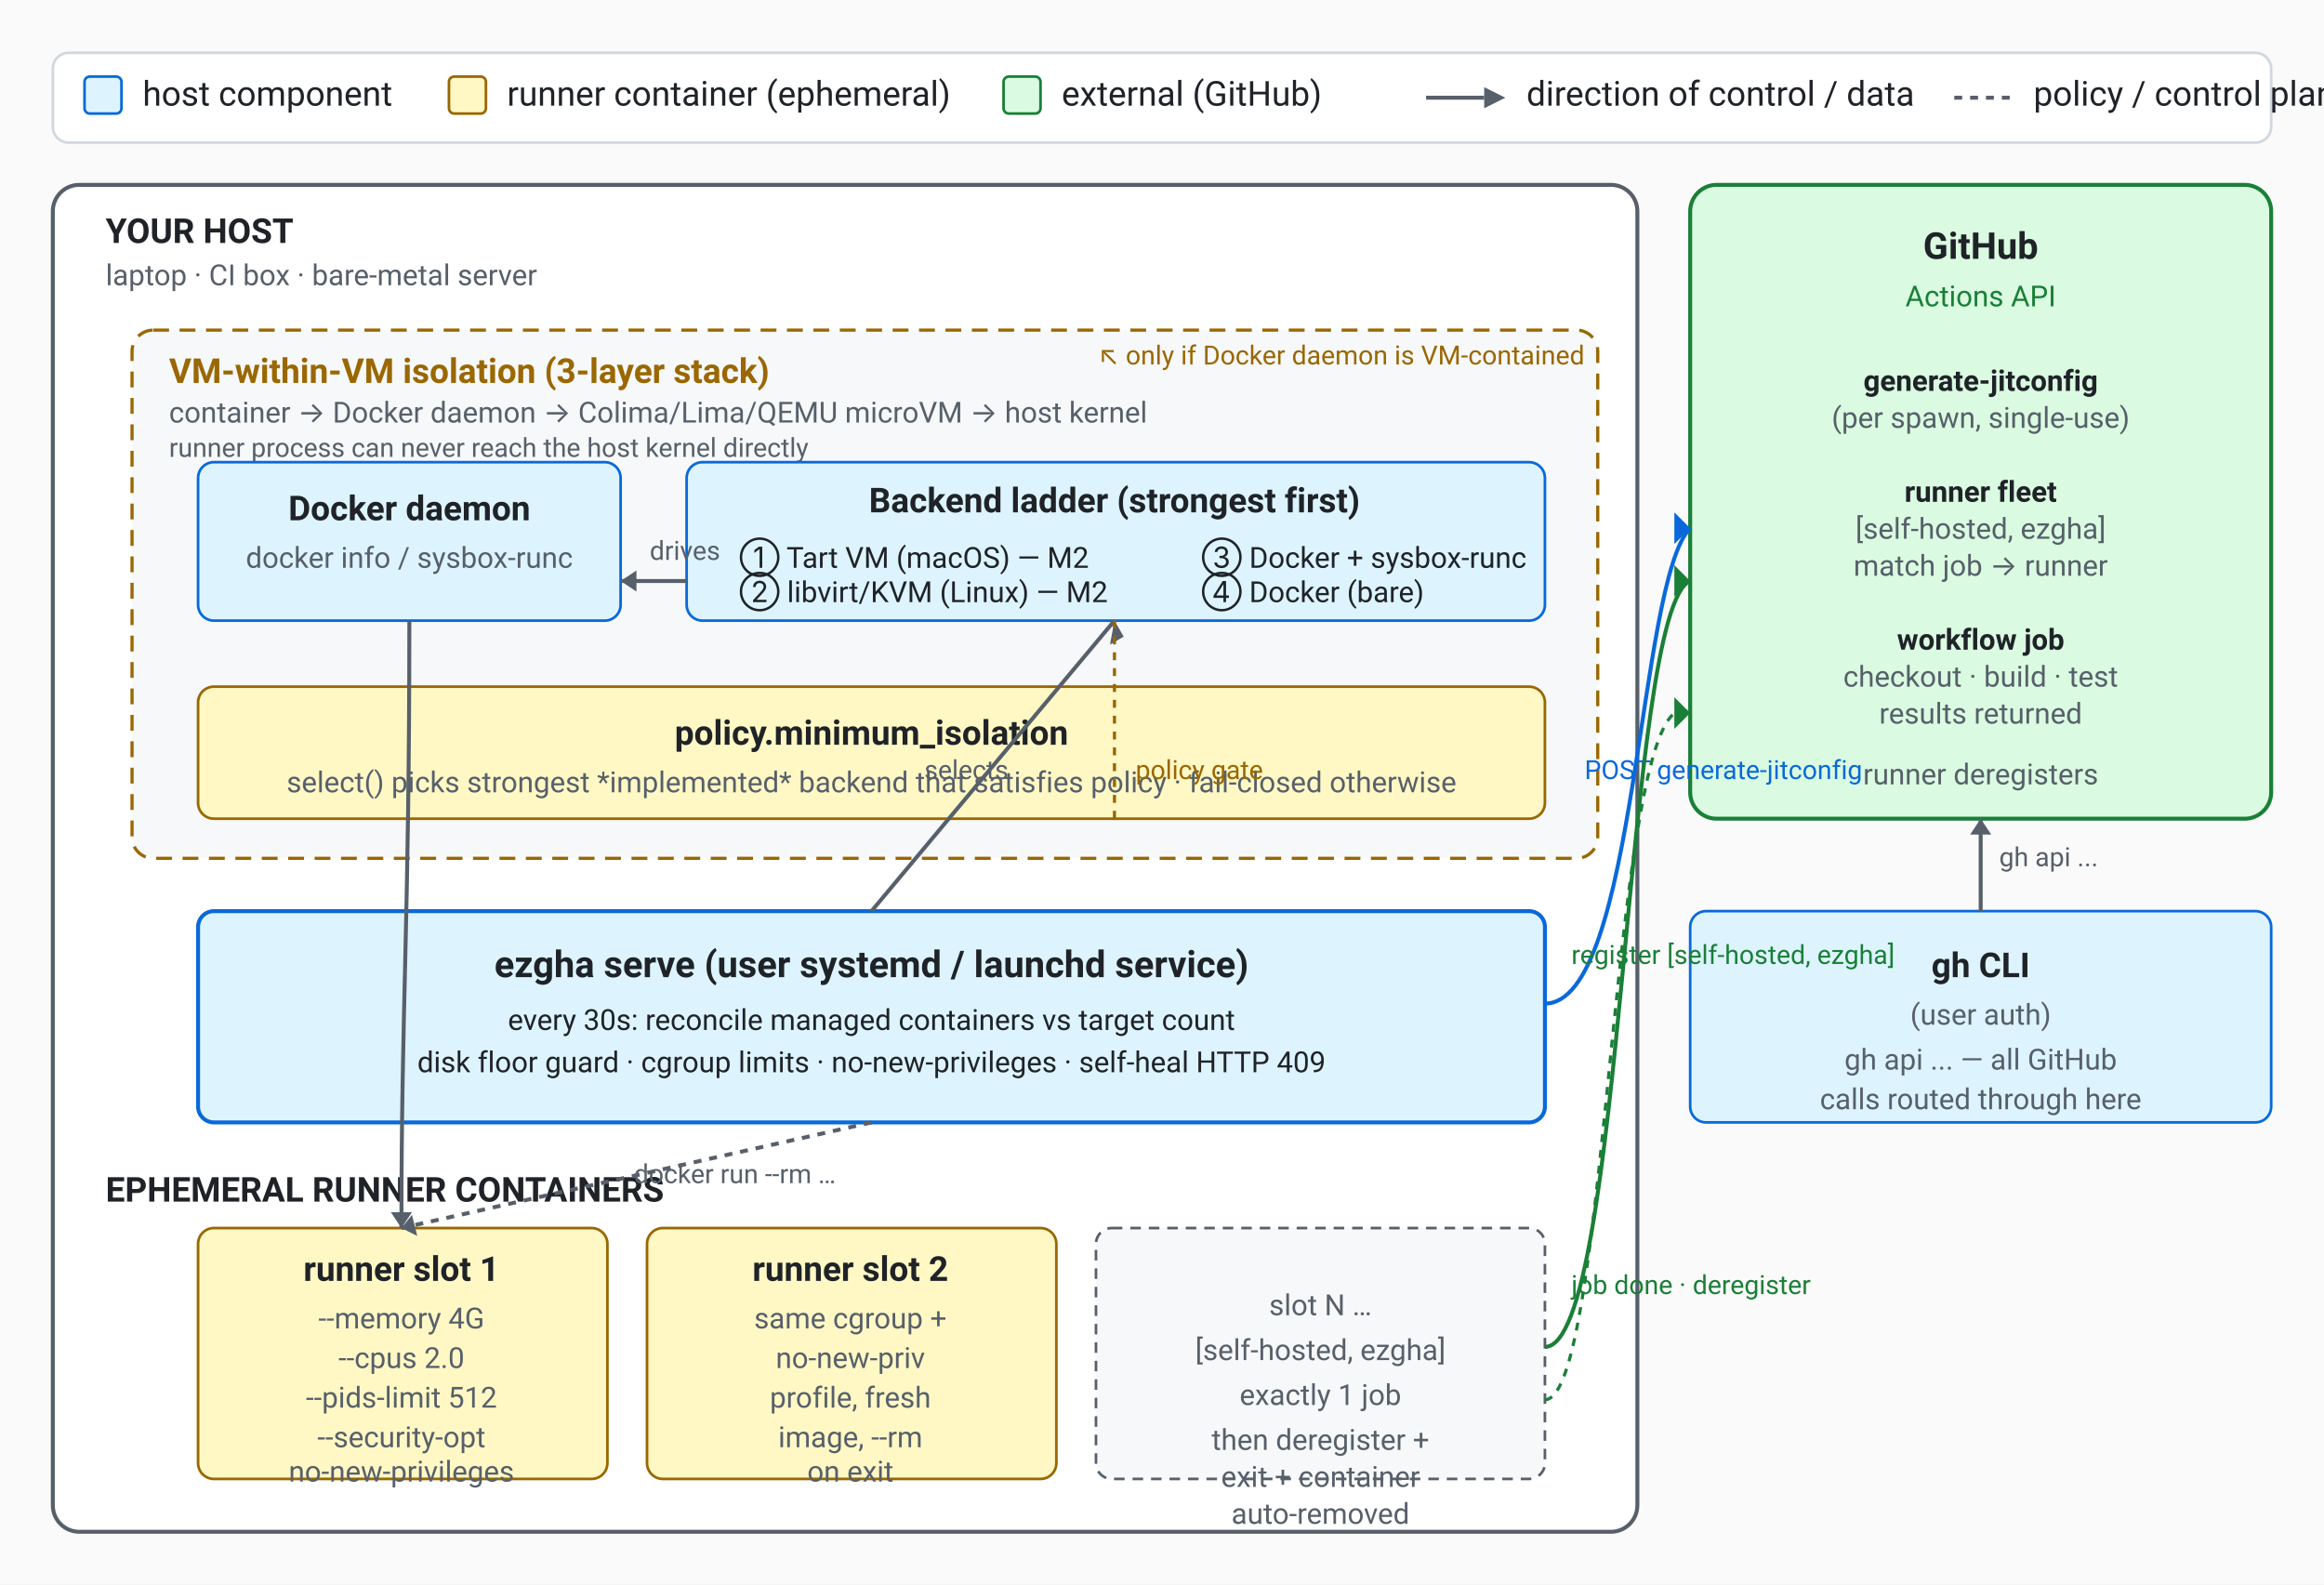
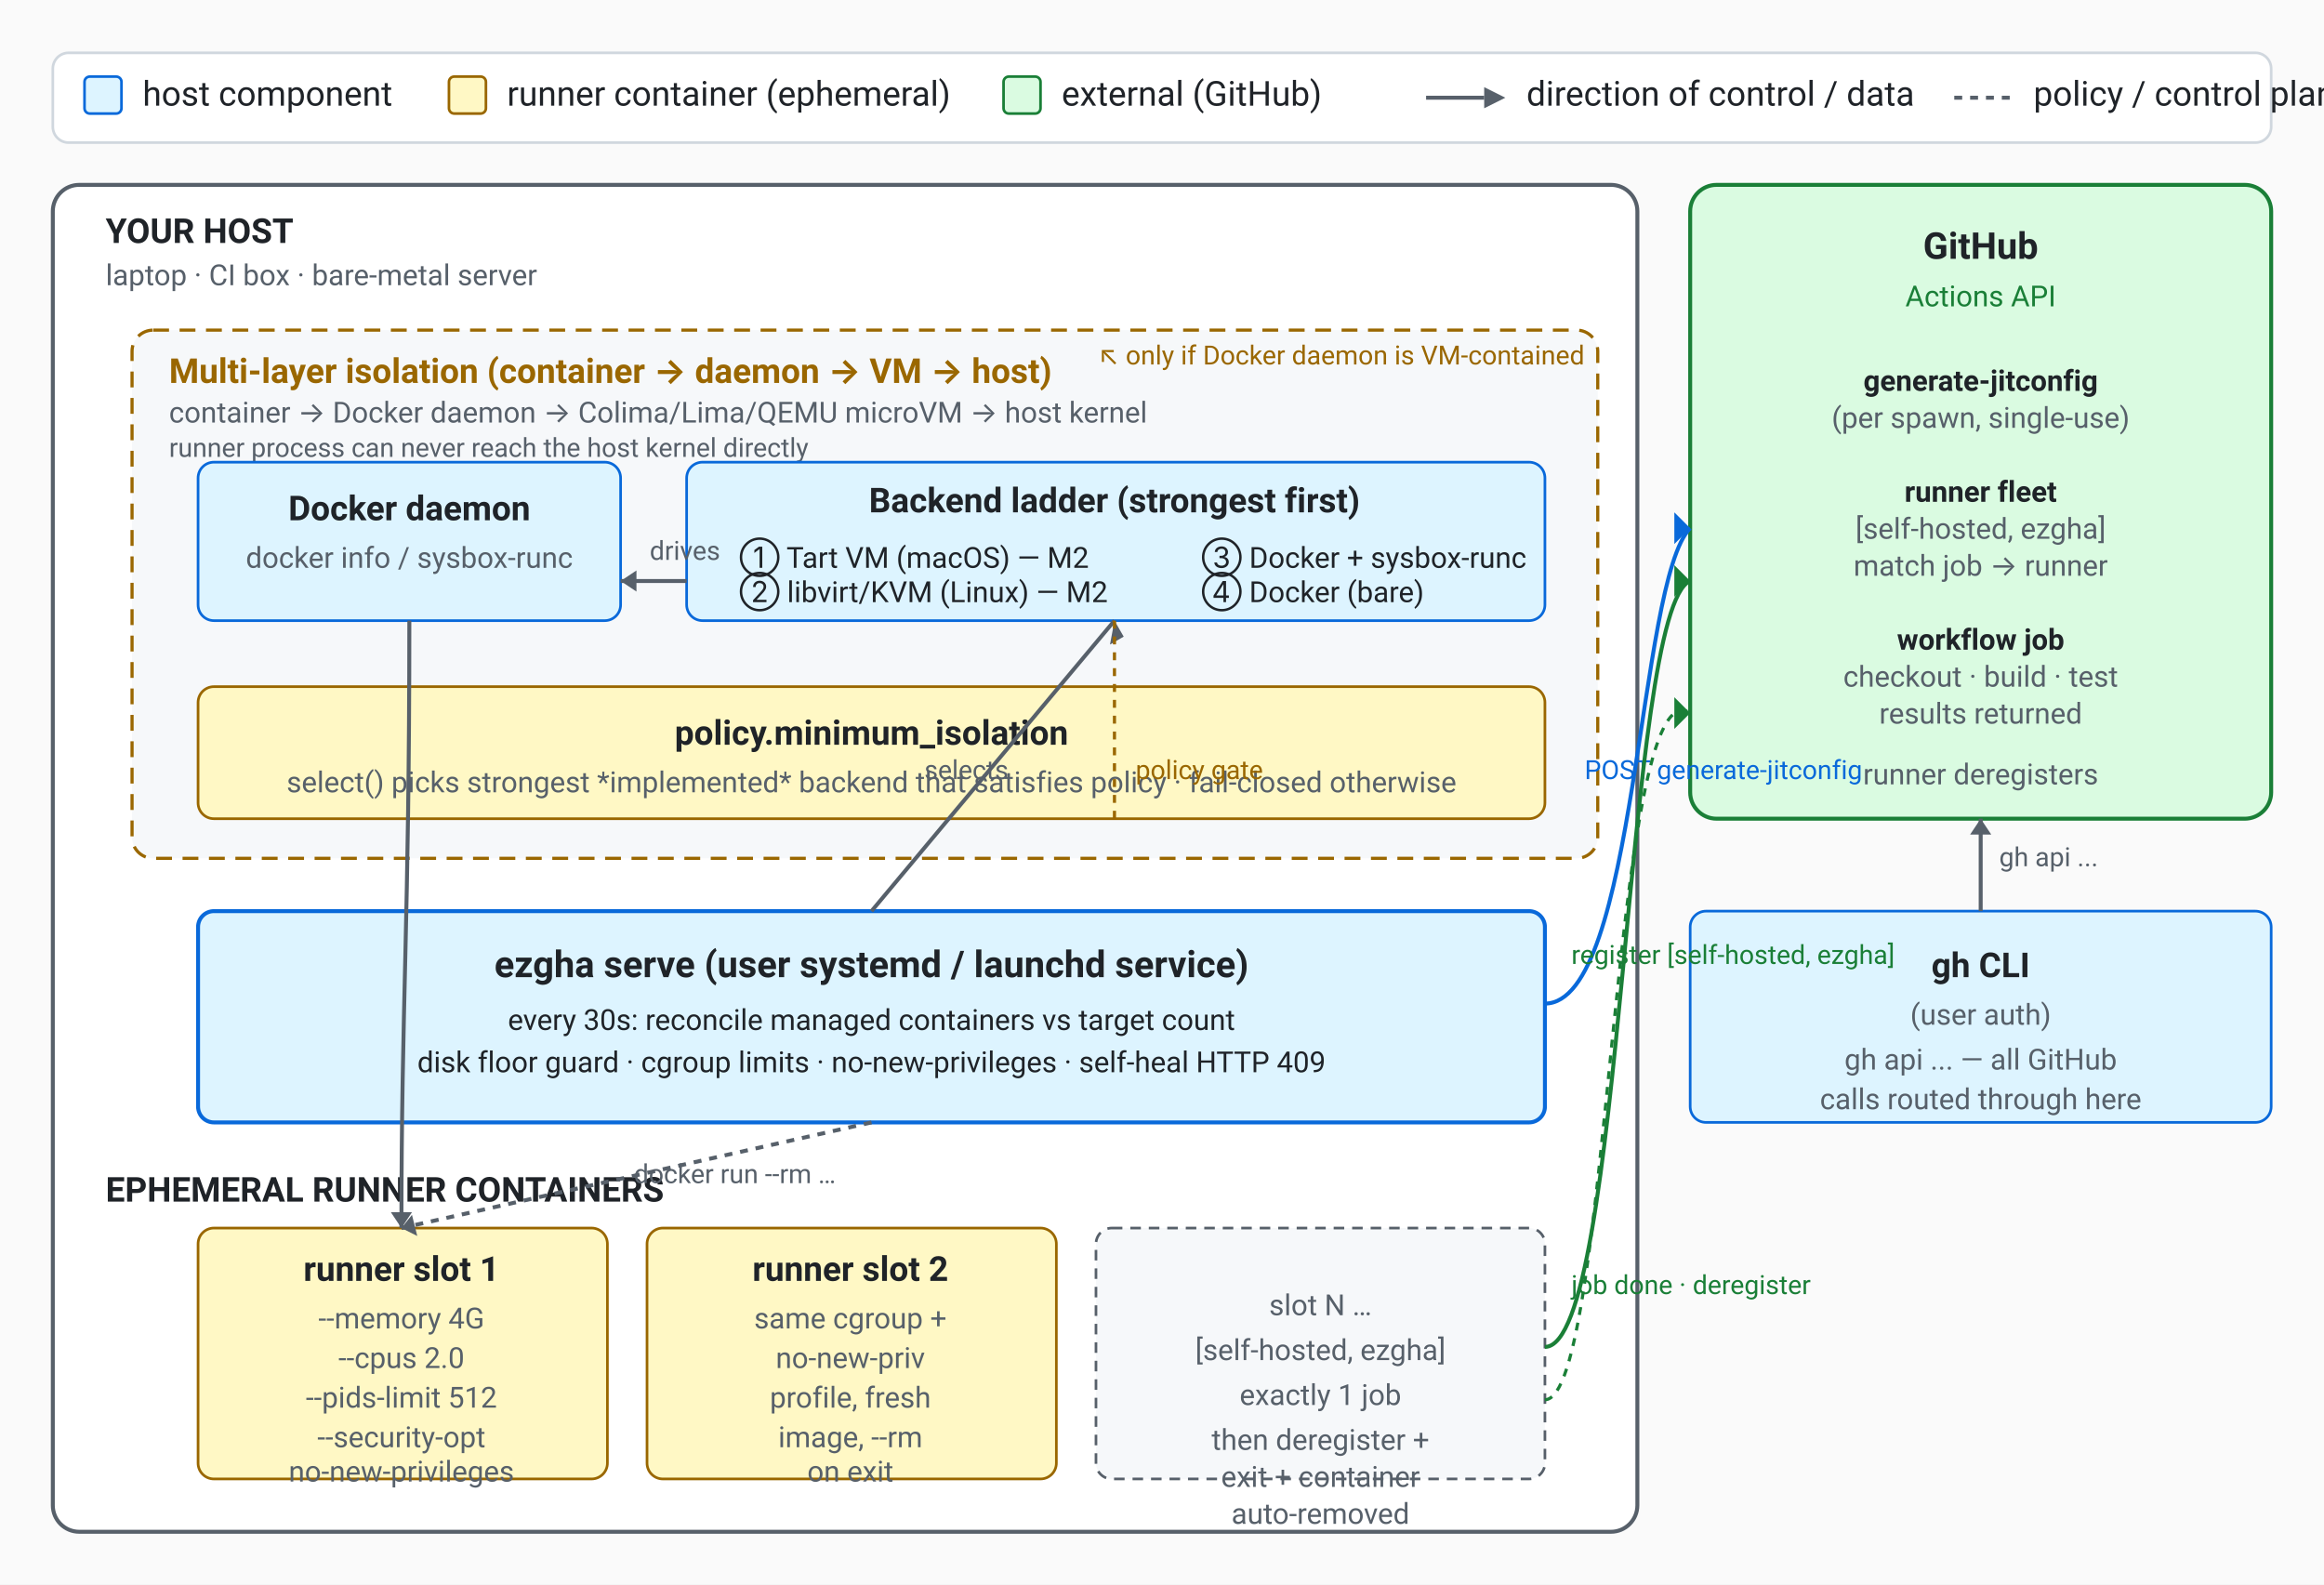
<svg xmlns="http://www.w3.org/2000/svg" viewBox="0 0 880 600" font-family="-apple-system, BlinkMacSystemFont, 'Segoe UI', Roboto, sans-serif" font-size="13">
  <rect width="880" height="600" fill="#fafafa" />
  <g transform="translate(20, 20)">
    <rect x="0" y="0" width="840" height="34" rx="6" fill="#ffffff" stroke="#d0d7de" />
    <g transform="translate(12, 17)">
      <rect x="0" y="-8" width="14" height="14" fill="#ddf4ff" stroke="#0969da" rx="2" />
      <text x="22" y="3" fill="#1f2328">host component</text>
    </g>
    <g transform="translate(150, 17)">
      <rect x="0" y="-8" width="14" height="14" fill="#fff8c5" stroke="#9a6700" rx="2" />
      <text x="22" y="3" fill="#1f2328">runner container (ephemeral)</text>
    </g>
    <g transform="translate(360, 17)">
      <rect x="0" y="-8" width="14" height="14" fill="#dafbe1" stroke="#1a7f37" rx="2" />
      <text x="22" y="3" fill="#1f2328">external (GitHub)</text>
    </g>
    <g transform="translate(520, 17)">
      <line x1="0" y1="0" x2="22" y2="0" stroke="#57606a" stroke-width="1.5" />
      <polygon points="22,-4 30,0 22,4" fill="#57606a" />
      <text x="38" y="3" fill="#1f2328">direction of control / data</text>
    </g>
    <g transform="translate(720, 17)">
      <line x1="0" y1="0" x2="22" y2="0" stroke="#57606a" stroke-width="1.5" stroke-dasharray="3 3" />
      <text x="30" y="3" fill="#1f2328">policy / control plane</text>
    </g>
  </g>
  <rect x="20" y="70" width="600" height="510" rx="10" fill="#ffffff" stroke="#57606a" stroke-width="1.5" />
  <text x="40" y="92" font-weight="700" fill="#1f2328">YOUR HOST</text>
  <text x="40" y="108" font-size="11" fill="#57606a">laptop · CI box · bare-metal server</text>
  <rect x="50" y="125" width="555" height="200" rx="8" fill="#f6f8fa" stroke="#9a6700" stroke-width="1.2" stroke-dasharray="6 4" />
-   <text x="64" y="145" font-weight="700" fill="#9a6700">VM-within-VM isolation (3-layer stack)</text>
+   <text x="64" y="145" font-weight="700" fill="#9a6700">Multi-layer isolation (container → daemon → VM → host)</text>
  <text x="64" y="160" font-size="11" fill="#57606a">container → Docker daemon → Colima/Lima/QEMU microVM → host kernel</text>
  <text x="64" y="173" font-size="10" fill="#57606a">runner process can never reach the host kernel directly</text>
  <rect x="75" y="175" width="160" height="60" rx="6" fill="#ddf4ff" stroke="#0969da" />
  <text x="155" y="197" text-anchor="middle" font-weight="600" fill="#1f2328">Docker daemon</text>
  <text x="155" y="215" text-anchor="middle" font-size="11" fill="#57606a">docker info / sysbox-runc</text>
  <rect x="260" y="175" width="325" height="60" rx="6" fill="#ddf4ff" stroke="#0969da" />
  <text x="422" y="194" text-anchor="middle" font-weight="600" fill="#1f2328">Backend ladder (strongest first)</text>
  <text x="280" y="215" font-size="11" fill="#1f2328">① Tart VM (macOS) — M2</text>
  <text x="280" y="228" font-size="11" fill="#1f2328">② libvirt/KVM (Linux) — M2</text>
  <text x="455" y="215" font-size="11" fill="#1f2328">③ Docker + sysbox-runc</text>
  <text x="455" y="228" font-size="11" fill="#1f2328">④ Docker (bare)</text>
  <rect x="75" y="260" width="510" height="50" rx="6" fill="#fff8c5" stroke="#9a6700" />
  <text x="330" y="282" text-anchor="middle" font-weight="600" fill="#1f2328">policy.minimum_isolation</text>
  <text x="330" y="300" text-anchor="middle" font-size="11" fill="#57606a">select() picks strongest *implemented* backend that satisfies policy · fail-closed otherwise</text>
  <rect x="75" y="345" width="510" height="80" rx="6" fill="#ddf4ff" stroke="#0969da" stroke-width="1.5" />
  <text x="330" y="370" text-anchor="middle" font-weight="700" font-size="14" fill="#1f2328">ezgha serve  (user systemd / launchd service)</text>
  <text x="330" y="390" text-anchor="middle" font-size="11" fill="#1f2328">every 30s: reconcile managed containers vs target count</text>
  <text x="330" y="406" text-anchor="middle" font-size="11" fill="#1f2328">disk floor guard · cgroup limits · no-new-privileges · self-heal HTTP 409</text>
  <text x="40" y="455" font-weight="600" fill="#1f2328">EPHEMERAL RUNNER CONTAINERS</text>
  <g>
    <rect x="75" y="465" width="155" height="95" rx="6" fill="#fff8c5" stroke="#9a6700" />
    <text x="152" y="485" text-anchor="middle" font-weight="600" fill="#1f2328">runner slot 1</text>
    <text x="152" y="503" text-anchor="middle" font-size="11" fill="#57606a">--memory 4G</text>
    <text x="152" y="518" text-anchor="middle" font-size="11" fill="#57606a">--cpus 2.0</text>
    <text x="152" y="533" text-anchor="middle" font-size="11" fill="#57606a">--pids-limit 512</text>
    <text x="152" y="548" text-anchor="middle" font-size="11" fill="#57606a">--security-opt</text>
    <text x="152" y="561" text-anchor="middle" font-size="11" fill="#57606a">no-new-privileges</text>
  </g>
  <g>
    <rect x="245" y="465" width="155" height="95" rx="6" fill="#fff8c5" stroke="#9a6700" />
    <text x="322" y="485" text-anchor="middle" font-weight="600" fill="#1f2328">runner slot 2</text>
    <text x="322" y="503" text-anchor="middle" font-size="11" fill="#57606a">same cgroup +</text>
    <text x="322" y="518" text-anchor="middle" font-size="11" fill="#57606a">no-new-priv</text>
    <text x="322" y="533" text-anchor="middle" font-size="11" fill="#57606a">profile, fresh</text>
    <text x="322" y="548" text-anchor="middle" font-size="11" fill="#57606a">image, --rm</text>
    <text x="322" y="561" text-anchor="middle" font-size="11" fill="#57606a">on exit</text>
  </g>
  <g>
    <rect x="415" y="465" width="170" height="95" rx="6" fill="#f6f8fa" stroke="#57606a" stroke-dasharray="4 3" />
    <text x="500" y="498" text-anchor="middle" font-size="11" fill="#57606a">slot N …</text>
    <text x="500" y="515" text-anchor="middle" font-size="11" fill="#57606a">[self-hosted, ezgha]</text>
    <text x="500" y="532" text-anchor="middle" font-size="11" fill="#57606a">exactly 1 job</text>
    <text x="500" y="549" text-anchor="middle" font-size="11" fill="#57606a">then deregister +</text>
    <text x="500" y="563" text-anchor="middle" font-size="11" fill="#57606a">exit + container</text>
    <text x="500" y="577" text-anchor="middle" font-size="11" fill="#57606a">auto-removed</text>
  </g>
  <rect x="640" y="345" width="220" height="80" rx="6" fill="#ddf4ff" stroke="#0969da" />
  <text x="750" y="370" text-anchor="middle" font-weight="600" fill="#1f2328">gh CLI</text>
  <text x="750" y="388" text-anchor="middle" font-size="11" fill="#57606a">(user auth)</text>
  <text x="750" y="405" text-anchor="middle" font-size="11" fill="#57606a">gh api ... — all GitHub</text>
  <text x="750" y="420" text-anchor="middle" font-size="11" fill="#57606a">calls routed through here</text>
  <rect x="640" y="70" width="220" height="240" rx="10" fill="#dafbe1" stroke="#1a7f37" stroke-width="1.5" />
  <text x="750" y="98" text-anchor="middle" font-weight="700" font-size="14" fill="#1f2328">GitHub</text>
  <text x="750" y="116" text-anchor="middle" font-size="11" fill="#1a7f37">Actions API</text>
  <text x="750" y="148" text-anchor="middle" font-size="11" font-weight="600" fill="#1f2328">generate-jitconfig</text>
  <text x="750" y="162" text-anchor="middle" font-size="11" fill="#57606a">(per spawn, single-use)</text>
  <text x="750" y="190" text-anchor="middle" font-size="11" font-weight="600" fill="#1f2328">runner fleet</text>
  <text x="750" y="204" text-anchor="middle" font-size="11" fill="#57606a">[self-hosted, ezgha]</text>
  <text x="750" y="218" text-anchor="middle" font-size="11" fill="#57606a">match job → runner</text>
  <text x="750" y="246" text-anchor="middle" font-size="11" font-weight="600" fill="#1f2328">workflow job</text>
  <text x="750" y="260" text-anchor="middle" font-size="11" fill="#57606a">checkout · build · test</text>
  <text x="750" y="274" text-anchor="middle" font-size="11" fill="#57606a">results returned</text>
  <text x="750" y="297" text-anchor="middle" font-size="11" fill="#57606a">runner deregisters</text>
  <line x1="330" y1="345" x2="422" y2="235" stroke="#57606a" stroke-width="1.5" />
  <polygon points="422,235 416,242 422,242" fill="#57606a" transform="rotate(-30 422 235)" />
  <text x="350" y="295" font-size="10" fill="#57606a">selects</text>
  <line x1="260" y1="220" x2="235" y2="220" stroke="#57606a" stroke-width="1.5" />
  <polygon points="235,220 241,216 241,224" fill="#57606a" />
  <text x="246" y="212" font-size="10" fill="#57606a">drives</text>
  <path d="M 155 235 C 155 350, 152 380, 152 465" stroke="#57606a" stroke-width="1.5" fill="none" />
  <polygon points="152,465 148,459 156,459" fill="#57606a" />
  <line x1="330" y1="425" x2="152" y2="465" stroke="#57606a" stroke-width="1.5" stroke-dasharray="3 3" />
  <polygon points="152,465 156,460 158,468" fill="#57606a" />
  <text x="240" y="448" font-size="10" fill="#57606a">docker run --rm …</text>
  <path d="M 585 380 C 620 380, 620 220, 640 200" stroke="#0969da" stroke-width="1.5" fill="none" />
  <polygon points="640,200 634,206 634,194" fill="#0969da" />
  <text x="600" y="295" font-size="10" fill="#0969da">POST generate-jitconfig</text>
  <path d="M 585 510 C 615 510, 615 230, 640 220" stroke="#1a7f37" stroke-width="1.5" fill="none" />
  <polygon points="640,220 634,226 634,214" fill="#1a7f37" />
  <text x="595" y="365" font-size="10" fill="#1a7f37">register [self-hosted, ezgha]</text>
  <path d="M 585 530 C 610 530, 610 250, 640 270" stroke="#1a7f37" stroke-width="1.2" stroke-dasharray="3 3" fill="none" />
  <polygon points="640,270 634,276 634,264" fill="#1a7f37" />
  <text x="595" y="490" font-size="10" fill="#1a7f37">job done · deregister</text>
  <path d="M 750 345 L 750 310" stroke="#57606a" stroke-width="1.5" />
  <polygon points="750,310 746,316 754,316" fill="#57606a" />
  <text x="757" y="328" font-size="10" fill="#57606a">gh api ...</text>
  <path d="M 422 310 L 422 235" stroke="#9a6700" stroke-width="1.2" stroke-dasharray="3 3" />
  <text x="430" y="295" font-size="10" fill="#9a6700">policy gate</text>
  <text x="600" y="138" font-size="10" fill="#9a6700" text-anchor="end">↖ only if Docker daemon is VM-contained</text>
</svg>
